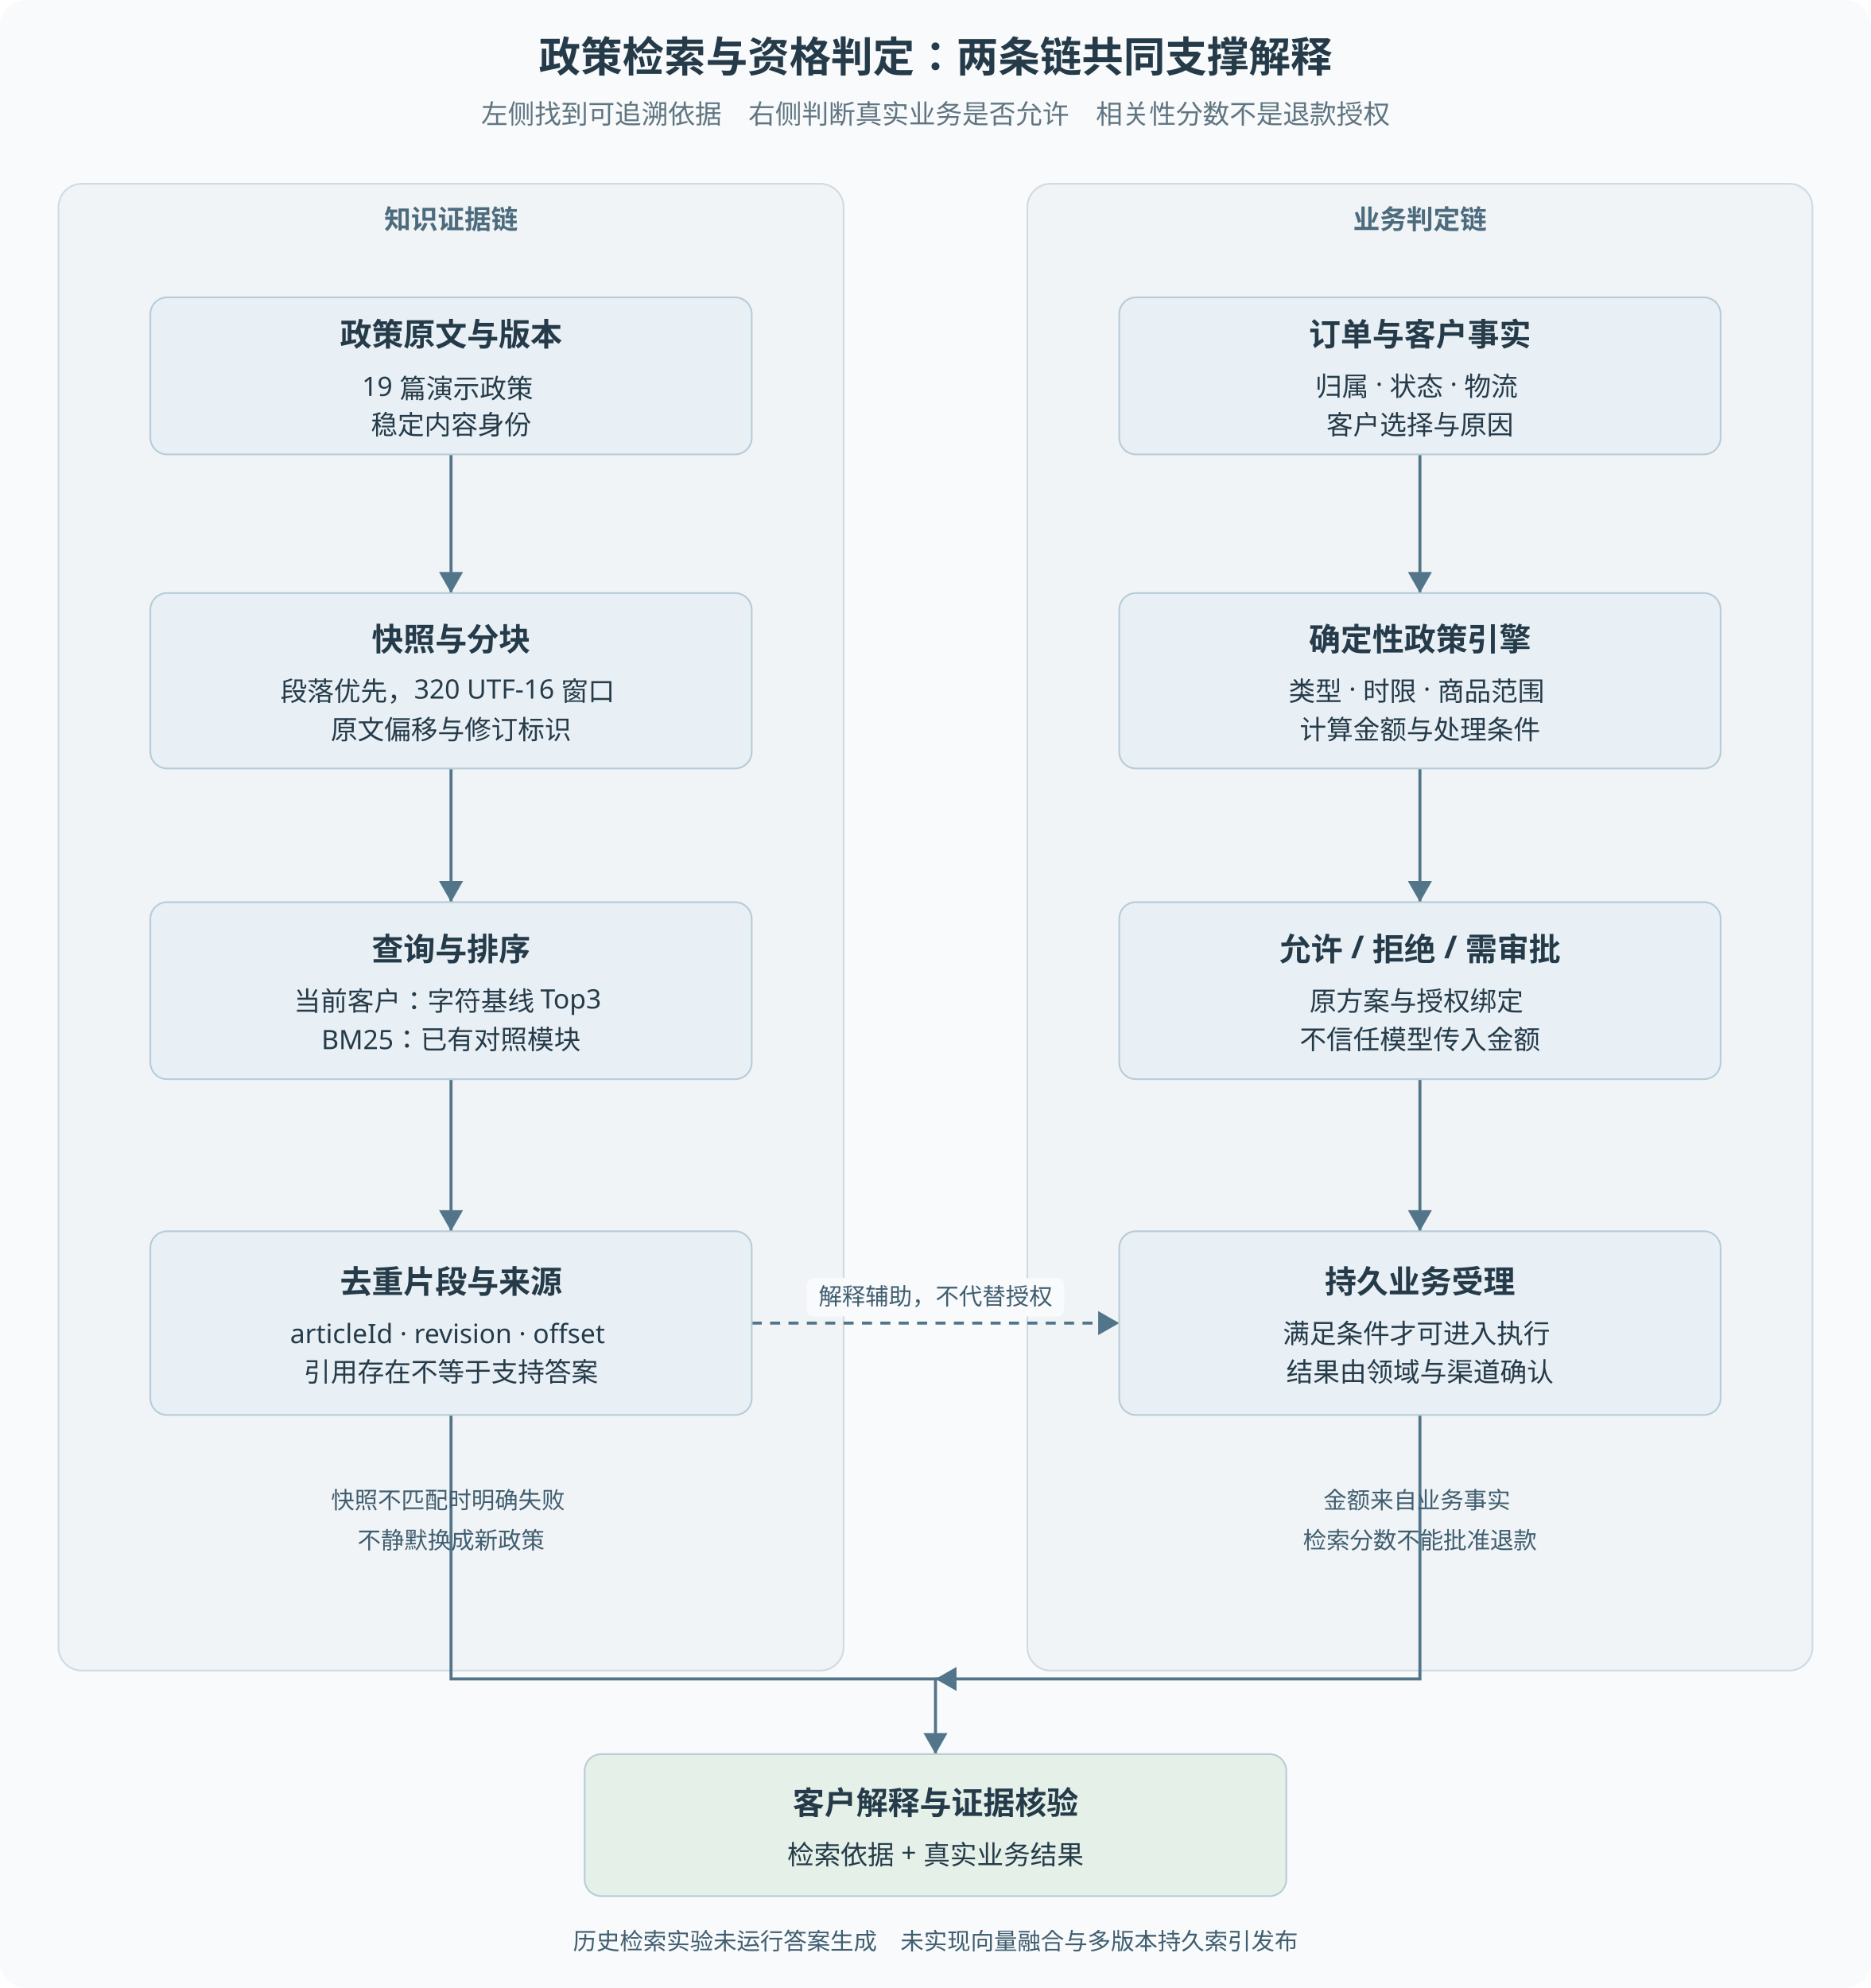
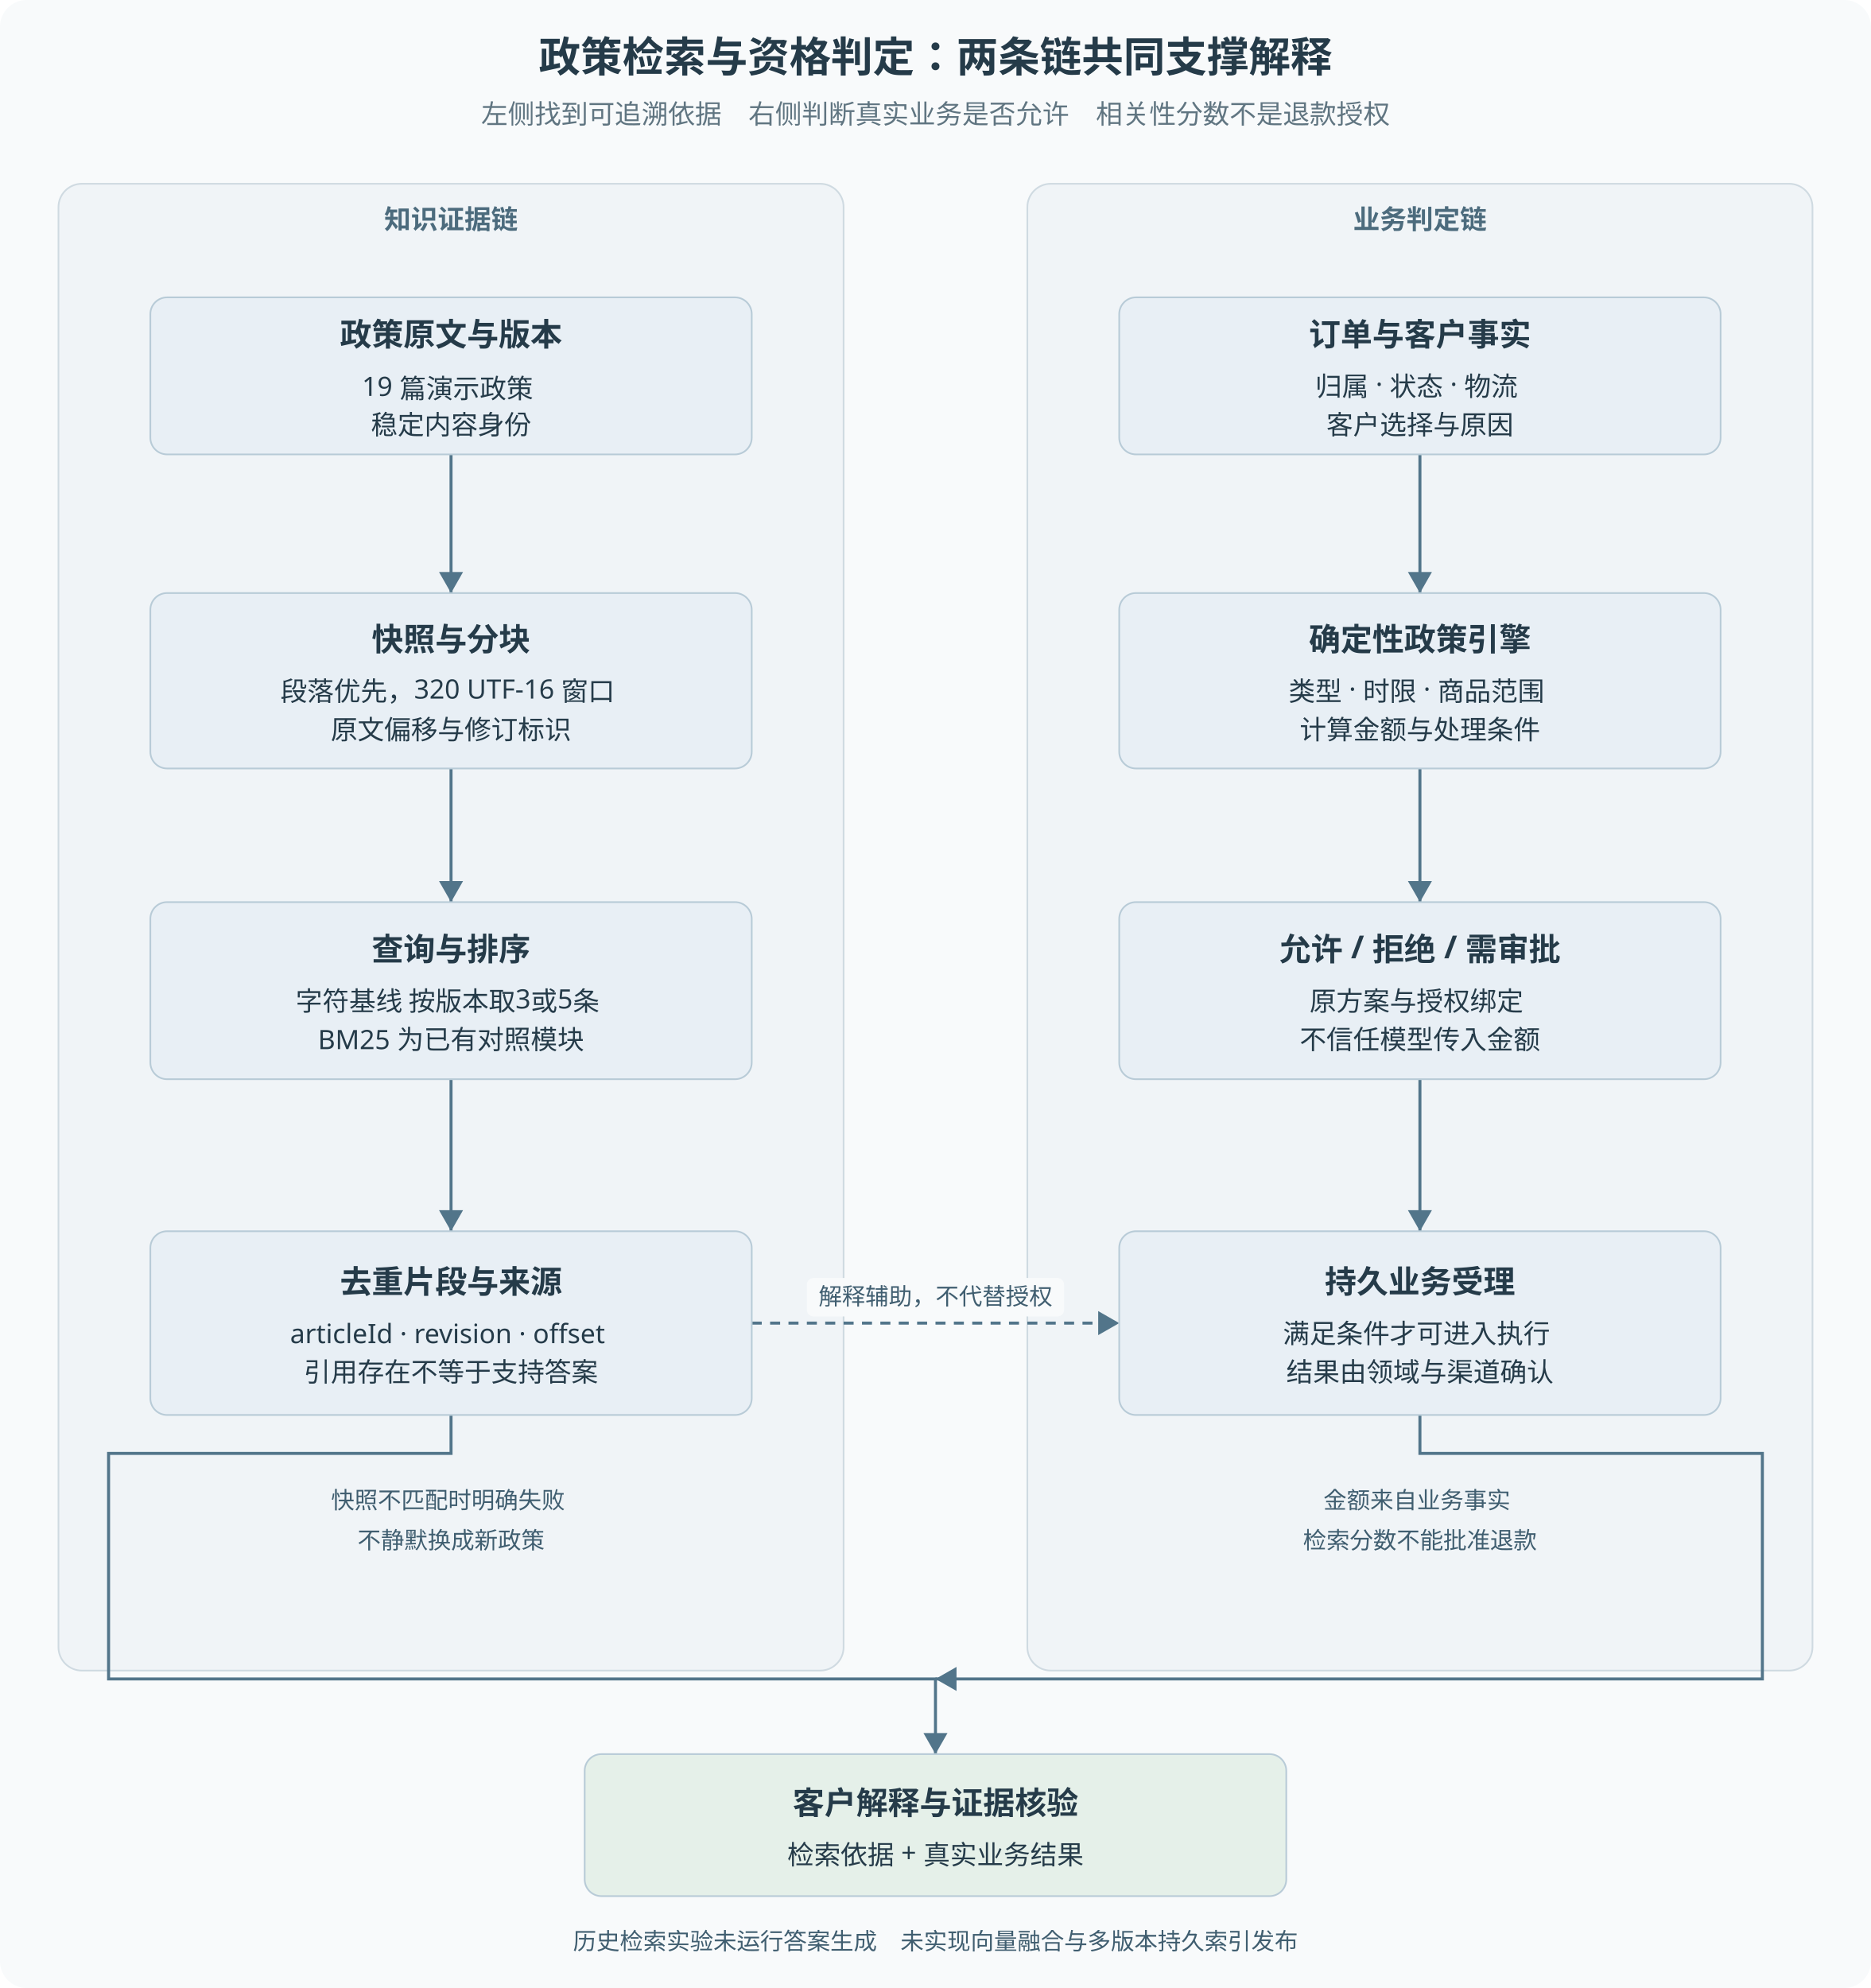
<svg xmlns="http://www.w3.org/2000/svg" width="1120" height="1190" viewBox="0 0 1120 1190" role="img" aria-labelledby="title desc">
  <defs>
    <marker id="arrow" markerWidth="8" markerHeight="8" refX="7" refY="4" orient="auto">
      <path d="M0 0L7 4L0 8" fill="#52758a" />
    </marker>
    <style>text{font-family:'Microsoft YaHei','Noto Sans SC',sans-serif;fill:#253b49}.title{font-size:25px;font-weight:700}.subtitle{font-size:16px;fill:#607581}.head{font-size:19px;font-weight:700}.body{font-size:16px}.label{font-size:14px;fill:#405e70}.group{font-size:16px;font-weight:700;fill:#4c6b7d}</style>
  </defs>
  <rect width="1120" height="1190" fill="#f8fafb" rx="16" />
  <text x="560" y="43" text-anchor="middle" class="title">
    <tspan x="560" dy="0">政策检索与资格判定：两条链共同支撑解释</tspan>
  </text>
  <text x="560" y="74" text-anchor="middle" class="subtitle">
    <tspan x="560" dy="0">左侧找到可追溯依据　右侧判断真实业务是否允许　相关性分数不是退款授权</tspan>
  </text>
  <rect x="35" y="110" width="470" height="890" rx="14" fill="#f0f4f7" stroke="#cfdae1" />
  <text x="270" y="137" text-anchor="middle" class="group">
    <tspan x="270" dy="0">知识证据链</tspan>
  </text>
  <rect x="615" y="110" width="470" height="890" rx="14" fill="#f0f4f7" stroke="#cfdae1" />
  <text x="850" y="137" text-anchor="middle" class="group">
    <tspan x="850" dy="0">业务判定链</tspan>
  </text>
  <path d="M270 272V355" fill="none" stroke="#52758a" stroke-width="1.8" marker-end="url(#arrow)" />
  <path d="M270 460V540" fill="none" stroke="#52758a" stroke-width="1.8" marker-end="url(#arrow)" />
  <path d="M270 646V737" fill="none" stroke="#52758a" stroke-width="1.8" marker-end="url(#arrow)" />
  <path d="M850 272V355" fill="none" stroke="#52758a" stroke-width="1.8" marker-end="url(#arrow)" />
  <path d="M850 460V540" fill="none" stroke="#52758a" stroke-width="1.8" marker-end="url(#arrow)" />
  <path d="M850 646V737" fill="none" stroke="#52758a" stroke-width="1.8" marker-end="url(#arrow)" />
-   <path d="M270 847V1005H560V1050" fill="none" stroke="#52758a" stroke-width="1.8" marker-end="url(#arrow)" />
-   <path d="M850 847V1005H560" fill="none" stroke="#52758a" stroke-width="1.8" marker-end="url(#arrow)" />
+   <path d="M270 847V870H65V1005H560V1050" fill="none" stroke="#52758a" stroke-width="1.8" marker-end="url(#arrow)" />
+   <path d="M850 847V870H1055V1005H560" fill="none" stroke="#52758a" stroke-width="1.8" marker-end="url(#arrow)" />
  <path d="M450 792H670" fill="none" stroke="#52758a" stroke-width="1.8" stroke-dasharray="6 5" marker-end="url(#arrow)" />
  <rect x="483" y="765" width="154" height="23" rx="4" fill="#f8fafb" />
  <text x="560" y="781" text-anchor="middle" class="label">
    <tspan x="560" dy="0">解释辅助，不代替授权</tspan>
  </text>
  <rect x="90" y="178" width="360" height="94" rx="10" fill="#e8eff5" stroke="#b8cbd7" />
  <text x="270" y="207" text-anchor="middle" class="head">
    <tspan x="270" dy="0">政策原文与版本</tspan>
  </text>
  <text x="270" y="237" text-anchor="middle" class="body">
    <tspan x="270" dy="0">19 篇演示政策</tspan>
    <tspan x="270" dy="23">稳定内容身份</tspan>
  </text>
  <rect x="90" y="355" width="360" height="105" rx="10" fill="#e8eff5" stroke="#b8cbd7" />
  <text x="270" y="389.5" text-anchor="middle" class="head">
    <tspan x="270" dy="0">快照与分块</tspan>
  </text>
  <text x="270" y="419.5" text-anchor="middle" class="body">
    <tspan x="270" dy="0">段落优先，320 UTF-16 窗口</tspan>
    <tspan x="270" dy="23">原文偏移与修订标识</tspan>
  </text>
  <rect x="90" y="540" width="360" height="106" rx="10" fill="#e8eff5" stroke="#b8cbd7" />
  <text x="270" y="575" text-anchor="middle" class="head">
    <tspan x="270" dy="0">查询与排序</tspan>
  </text>
  <text x="270" y="605" text-anchor="middle" class="body">
-     <tspan x="270" dy="0">当前客户：字符基线 Top3</tspan>
-     <tspan x="270" dy="23">BM25：已有对照模块</tspan>
+     <tspan x="270" dy="0">字符基线 按版本取3或5条</tspan>
+     <tspan x="270" dy="23">BM25 为已有对照模块</tspan>
  </text>
  <rect x="90" y="737" width="360" height="110" rx="10" fill="#e8eff5" stroke="#b8cbd7" />
  <text x="270" y="774" text-anchor="middle" class="head">
    <tspan x="270" dy="0">去重片段与来源</tspan>
  </text>
  <text x="270" y="804" text-anchor="middle" class="body">
    <tspan x="270" dy="0">articleId · revision · offset</tspan>
    <tspan x="270" dy="23">引用存在不等于支持答案</tspan>
  </text>
  <rect x="670" y="178" width="360" height="94" rx="10" fill="#e8eff5" stroke="#b8cbd7" />
  <text x="850" y="207" text-anchor="middle" class="head">
    <tspan x="850" dy="0">订单与客户事实</tspan>
  </text>
  <text x="850" y="237" text-anchor="middle" class="body">
    <tspan x="850" dy="0">归属 · 状态 · 物流</tspan>
    <tspan x="850" dy="23">客户选择与原因</tspan>
  </text>
  <rect x="670" y="355" width="360" height="105" rx="10" fill="#e8eff5" stroke="#b8cbd7" />
  <text x="850" y="389.5" text-anchor="middle" class="head">
    <tspan x="850" dy="0">确定性政策引擎</tspan>
  </text>
  <text x="850" y="419.5" text-anchor="middle" class="body">
    <tspan x="850" dy="0">类型 · 时限 · 商品范围</tspan>
    <tspan x="850" dy="23">计算金额与处理条件</tspan>
  </text>
  <rect x="670" y="540" width="360" height="106" rx="10" fill="#e8eff5" stroke="#b8cbd7" />
  <text x="850" y="575" text-anchor="middle" class="head">
    <tspan x="850" dy="0">允许 / 拒绝 / 需审批</tspan>
  </text>
  <text x="850" y="605" text-anchor="middle" class="body">
    <tspan x="850" dy="0">原方案与授权绑定</tspan>
    <tspan x="850" dy="23">不信任模型传入金额</tspan>
  </text>
  <rect x="670" y="737" width="360" height="110" rx="10" fill="#e8eff5" stroke="#b8cbd7" />
  <text x="850" y="774" text-anchor="middle" class="head">
    <tspan x="850" dy="0">持久业务受理</tspan>
  </text>
  <text x="850" y="804" text-anchor="middle" class="body">
    <tspan x="850" dy="0">满足条件才可进入执行</tspan>
    <tspan x="850" dy="23">结果由领域与渠道确认</tspan>
  </text>
  <rect x="350" y="1050" width="420" height="85" rx="10" fill="#e5f0e9" stroke="#b8cbd7" />
  <text x="560" y="1086" text-anchor="middle" class="head">
    <tspan x="560" dy="0">客户解释与证据核验</tspan>
  </text>
  <text x="560" y="1116" text-anchor="middle" class="body">
    <tspan x="560" dy="0">检索依据 + 真实业务结果</tspan>
  </text>
  <text x="270" y="903" text-anchor="middle" class="label">
    <tspan x="270" dy="0">快照不匹配时明确失败</tspan>
    <tspan x="270" dy="24">不静默换成新政策</tspan>
  </text>
  <text x="850" y="903" text-anchor="middle" class="label">
    <tspan x="850" dy="0">金额来自业务事实</tspan>
    <tspan x="850" dy="24">检索分数不能批准退款</tspan>
  </text>
  <text x="560" y="1167" text-anchor="middle" class="label">
    <tspan x="560" dy="0">历史检索实验未运行答案生成　未实现向量融合与多版本持久索引发布</tspan>
  </text>
</svg>
